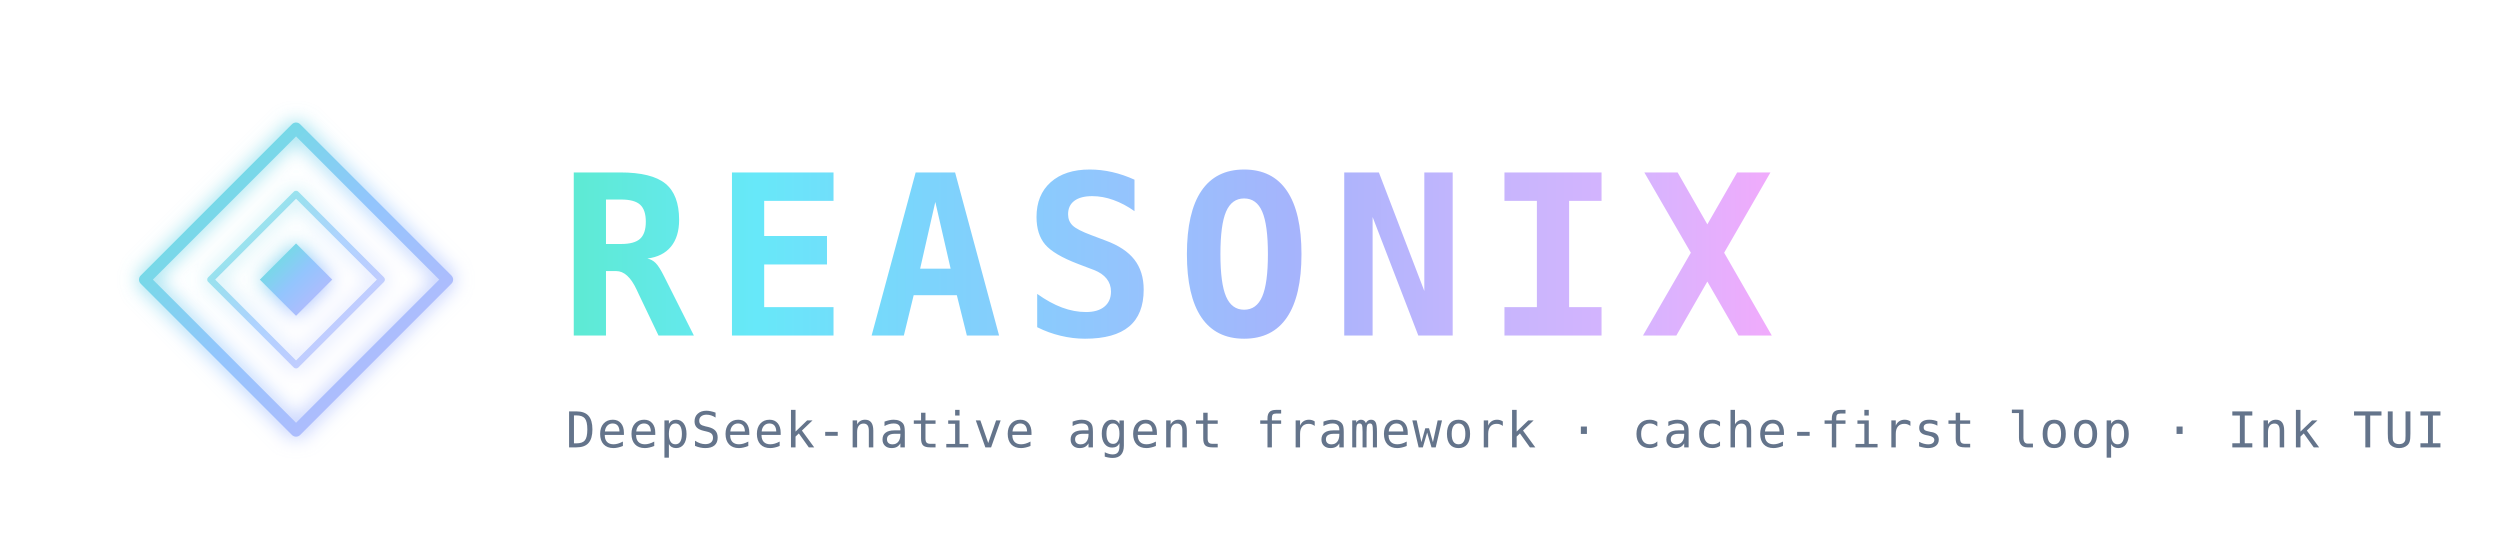
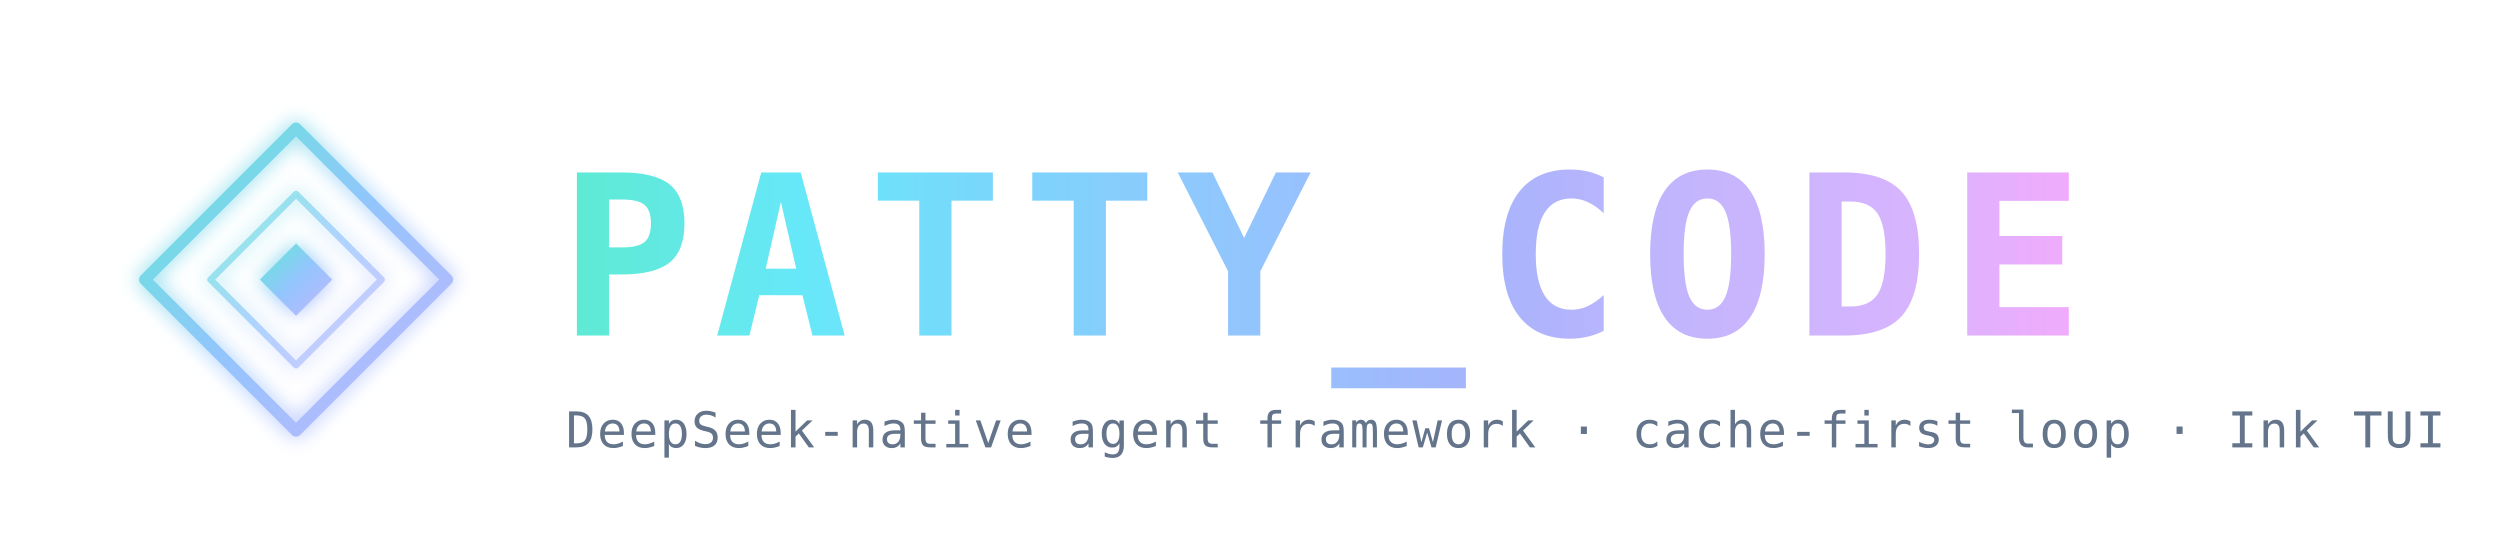
- <svg xmlns="http://www.w3.org/2000/svg" width="760" height="170" viewBox="0 0 760 170" role="img" aria-label="Reasonix — DeepSeek-native agent framework">
+ <svg xmlns="http://www.w3.org/2000/svg" width="760" height="170" viewBox="0 0 760 170" role="img" aria-label="Patty Code — DeepSeek-native agent framework">
  <defs>
    <linearGradient id="rx-grad" x1="0%" y1="0%" x2="100%" y2="0%">
      <stop offset="0%" stop-color="#5eead4" />
      <stop offset="15%" stop-color="#67e8f9" />
      <stop offset="30%" stop-color="#7dd3fc" />
      <stop offset="45%" stop-color="#93c5fd" />
      <stop offset="60%" stop-color="#a5b4fc" />
      <stop offset="75%" stop-color="#c4b5fd" />
      <stop offset="90%" stop-color="#d8b4fe" />
      <stop offset="100%" stop-color="#f0abfc" />
    </linearGradient>
    <linearGradient id="rx-grad-mark" x1="0%" y1="0%" x2="100%" y2="100%">
      <stop offset="0%" stop-color="#5eead4" />
      <stop offset="50%" stop-color="#93c5fd" />
      <stop offset="100%" stop-color="#c4b5fd" />
    </linearGradient>
    <filter id="glow" x="-50%" y="-50%" width="200%" height="200%">
      <feGaussianBlur stdDeviation="3" result="blur" />
      <feMerge>
        <feMergeNode in="blur" />
        <feMergeNode in="SourceGraphic" />
      </feMerge>
    </filter>
  </defs>
  <g transform="translate(90, 85)" filter="url(#glow)">
    <g>
      <animateTransform attributeName="transform" type="rotate" from="0" to="360" dur="18s" repeatCount="indefinite" />
      <path d="M 0,-46 L 46,0 L 0,46 L -46,0 Z" fill="none" stroke="url(#rx-grad-mark)" stroke-width="3.5" stroke-linejoin="round">
        <animate attributeName="stroke-width" values="3.5;5.5;3.5" dur="2.4s" repeatCount="indefinite" />
      </path>
      <path d="M 0,-26 L 26,0 L 0,26 L -26,0 Z" fill="none" stroke="url(#rx-grad-mark)" stroke-width="2" stroke-linejoin="round" opacity="0.7">
        <animate attributeName="opacity" values="0.4;0.9;0.4" dur="2.4s" begin="0.8s" repeatCount="indefinite" />
      </path>
      <path d="M 0,-11 L 11,0 L 0,11 L -11,0 Z" fill="url(#rx-grad-mark)">
        <animate attributeName="opacity" values="0.75;1;0.75" dur="2.4s" repeatCount="indefinite" />
      </path>
    </g>
  </g>
-   <text x="170" y="102" font-family="ui-monospace, SFMono-Regular, 'Cascadia Code', Menlo, Consolas, 'DejaVu Sans Mono', monospace" font-size="68" font-weight="800" fill="url(#rx-grad)" letter-spacing="6">REASONIX
+   <text x="170" y="102" font-family="ui-monospace, SFMono-Regular, 'Cascadia Code', Menlo, Consolas, 'DejaVu Sans Mono', monospace" font-size="68" font-weight="800" fill="url(#rx-grad)" letter-spacing="6">PATTY_CODE
    <animate attributeName="opacity" values="0.9;1;0.9" dur="3.2s" repeatCount="indefinite" />
  </text>
  <text x="172" y="136" font-family="ui-monospace, SFMono-Regular, 'Cascadia Code', Menlo, Consolas, 'DejaVu Sans Mono', monospace" font-size="15" fill="#64748b" letter-spacing="0.5">DeepSeek-native agent framework  ·  cache-first loop  ·  Ink TUI</text>
</svg>
